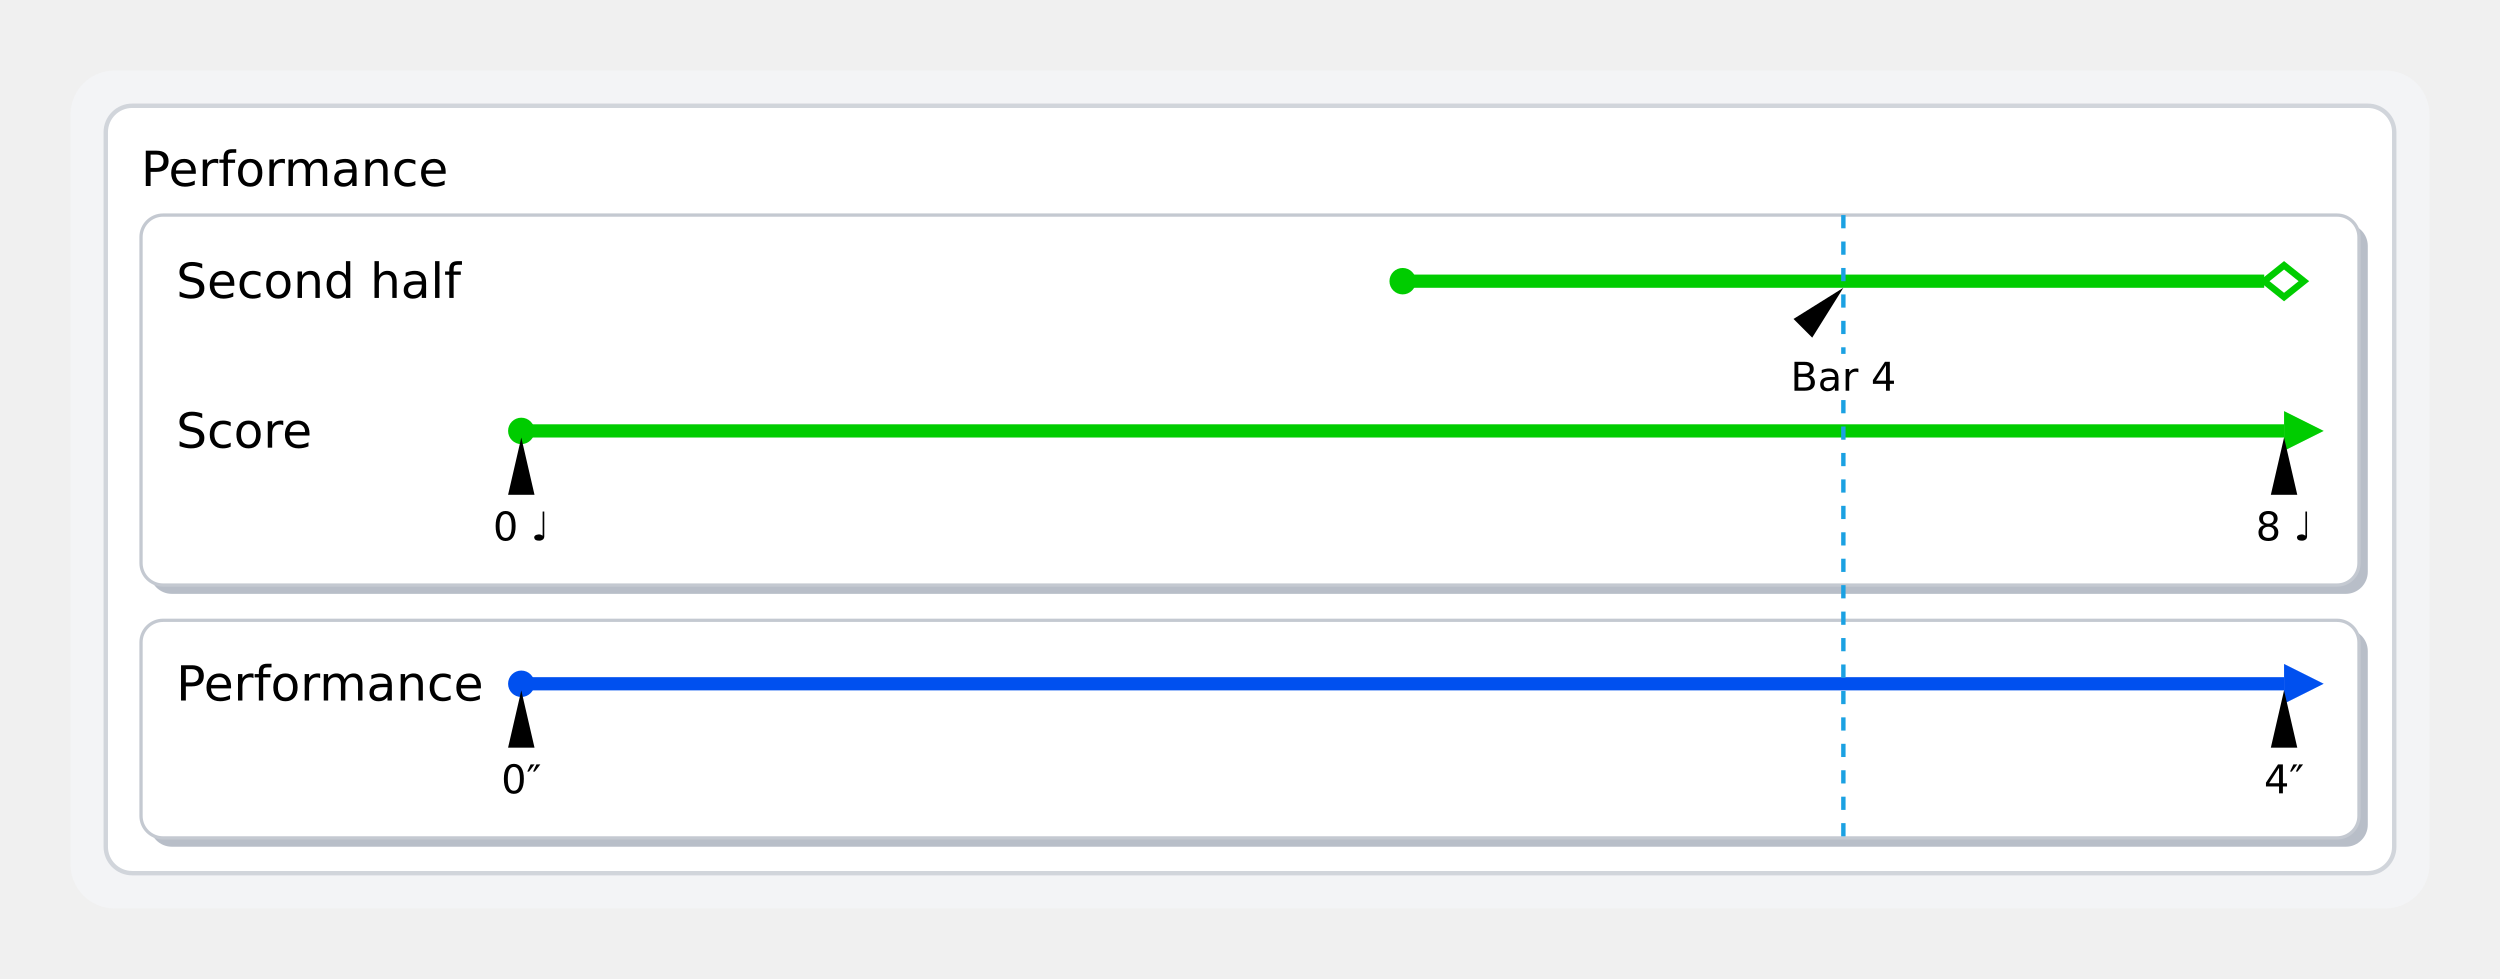
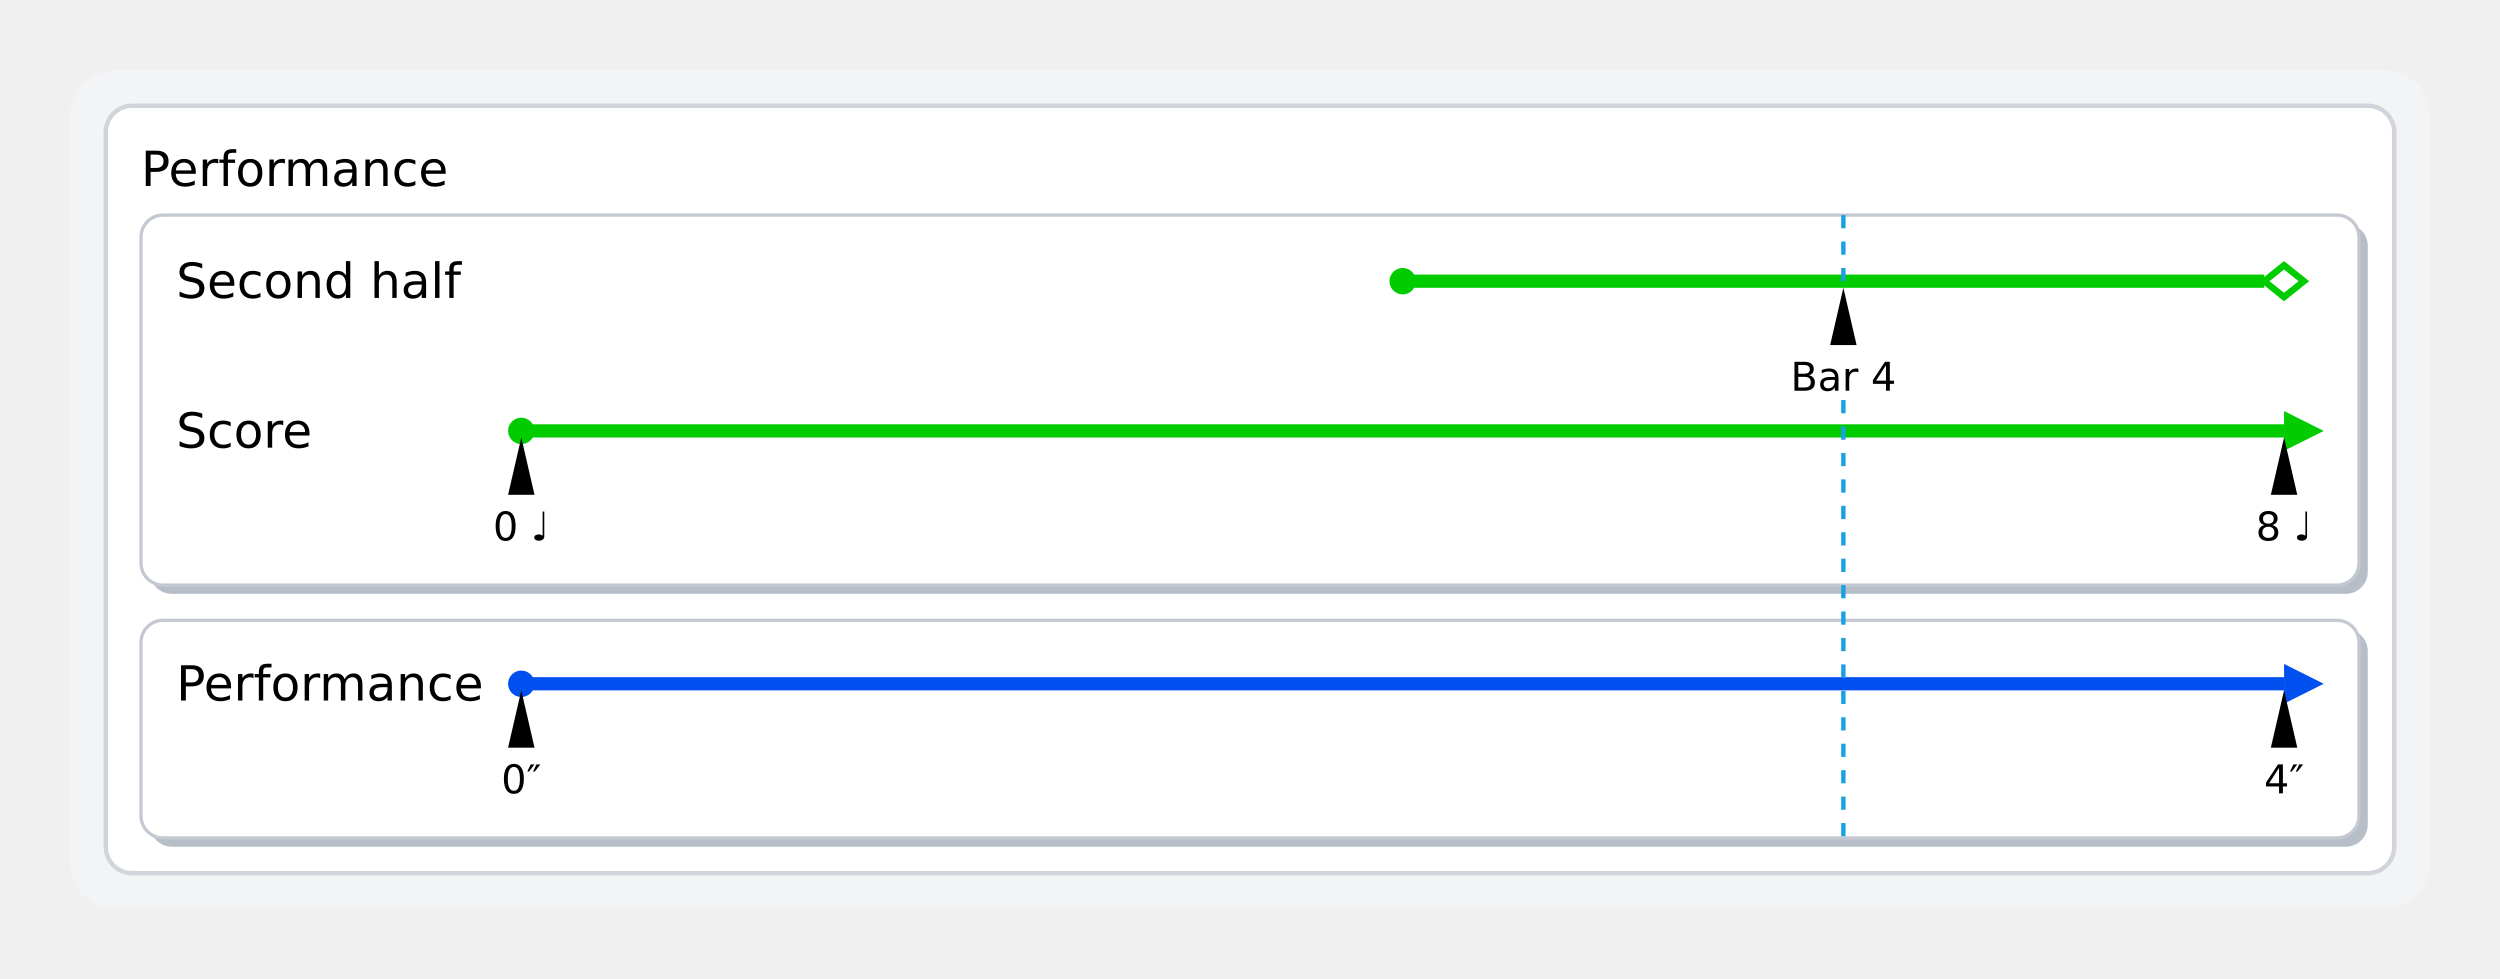
<svg xmlns="http://www.w3.org/2000/svg" width="567.292" height="222.137" viewBox="0 0 567.292 222.137" font-family="DejaVu Sans, Noto Music" text-rendering="geometricPrecision" style="font-kerning:none;font-variant-ligatures:none">
  <g transform="translate(16 16)">
    <rect x="0" y="0" width="535.292" height="190.137" rx="10" fill="#F3F4F6" />
    <rect data-id="group_1" x="8" y="8" width="519.292" height="174.137" rx="6" fill="#FFFFFF" stroke="#D1D5DB" stroke-width="1" />
    <text data-id="group_1" data-part="name" x="16" y="26.21" text-anchor="start" font-size="11" fill="#000000">Performance</text>
    <rect data-id="score" data-part="card" x="18" y="34.805" width="503.291" height="83.953" rx="5" fill="#B8BEC8" />
    <rect data-id="score" data-part="card" x="16" y="32.805" width="503.291" height="83.953" rx="5" fill="#FFFFFF" stroke="#C4C9D1" stroke-width="0.75" />
    <line data-id="score" x1="102.291" y1="81.781" x2="502.291" y2="81.781" stroke="#00CC00" stroke-width="3" />
    <circle data-id="score" cx="102.291" cy="81.781" r="3" fill="#00CC00" />
    <polygon data-id="score" points="511.291,81.781 502.291,77.281 502.291,86.281" fill="#00CC00" />
    <line data-id="second-half" x1="302.291" y1="47.805" x2="497.791" y2="47.805" stroke="#00CC00" stroke-width="3" />
    <circle data-id="second-half" cx="302.291" cy="47.805" r="3" fill="#00CC00" />
    <polygon data-id="second-half" points="497.791,47.805 502.291,44.205 506.791,47.805 502.291,51.405" fill="none" stroke="#00CC00" stroke-width="1.5" />
    <polygon data-id="timestamp_4" points="102.291,83.281 99.291,96.281 105.291,96.281" fill="#000000" />
    <polygon data-id="timestamp_5" points="502.291,83.281 499.291,96.281 505.291,96.281" fill="#000000" />
-     <polygon data-id="timestamp_1" points="402.291,49.305 390.978,56.376 395.221,60.618" fill="#000000" />
+     <polygon data-id="timestamp_1" points="402.291,49.305 399.291,62.305 405.291,62.305" fill="#000000" />
    <text data-id="second-half" data-part="name" x="24" y="51.613" text-anchor="start" font-size="11" fill="#000000">Second half</text>
    <text data-id="score" data-part="name" x="24" y="85.589" text-anchor="start" font-size="11" fill="#000000">Score</text>
    <text data-id="timestamp_4" data-part="coordinate" x="102.291" y="106.635" text-anchor="middle" font-size="9" fill="#000000">0 ♩</text>
    <text data-id="timestamp_5" data-part="coordinate" x="502.291" y="106.635" text-anchor="middle" font-size="9" fill="#000000">8 ♩</text>
    <text data-id="timestamp_1" data-part="name" x="402.291" y="72.659" text-anchor="middle" font-size="9" fill="#000000">Bar 4</text>
+     <line data-id="timestamp_1" data-part="line" x1="402.291" y1="32.805" x2="402.291" y2="49.305" stroke="#1BA1E2" stroke-width="1" stroke-dasharray="3 3" />
+     <line data-id="timestamp_1" data-part="line" x1="402.291" y1="74.781" x2="402.291" y2="116.758" stroke="#1BA1E2" stroke-width="1" stroke-dasharray="3 3" />
    <rect data-id="performance" data-part="card" x="18" y="126.758" width="503.291" height="49.379" rx="5" fill="#B8BEC8" />
    <rect data-id="performance" data-part="card" x="16" y="124.758" width="503.291" height="49.379" rx="5" fill="#FFFFFF" stroke="#C4C9D1" stroke-width="0.75" />
    <line data-id="performance" x1="102.291" y1="139.16" x2="502.291" y2="139.16" stroke="#0050EF" stroke-width="3" />
    <circle data-id="performance" cx="102.291" cy="139.16" r="3" fill="#0050EF" />
    <polygon data-id="performance" points="511.291,139.16 502.291,134.66 502.291,143.66" fill="#0050EF" />
    <polygon data-id="timestamp_2" points="102.291,140.66 99.291,153.66 105.291,153.66" fill="#000000" />
    <polygon data-id="timestamp_3" points="502.291,140.66 499.291,153.66 505.291,153.66" fill="#000000" />
    <text data-id="performance" data-part="name" x="24" y="142.968" text-anchor="start" font-size="11" fill="#000000">Performance</text>
    <text data-id="timestamp_2" data-part="coordinate" x="102.291" y="164.014" text-anchor="middle" font-size="9" fill="#000000">0″</text>
    <text data-id="timestamp_3" data-part="coordinate" x="502.291" y="164.014" text-anchor="middle" font-size="9" fill="#000000">4″</text>
-     <line data-id="timestamp_1" data-part="line" x1="402.291" y1="32.805" x2="402.291" y2="64.305" stroke="#1BA1E2" stroke-width="1" stroke-dasharray="3 3" />
-     <line data-id="timestamp_1" data-part="line" x1="402.291" y1="74.781" x2="402.291" y2="174.137" stroke="#1BA1E2" stroke-width="1" stroke-dasharray="3 3" />
+     <line data-id="timestamp_1" data-part="line" x1="402.291" y1="116.758" x2="402.291" y2="174.137" stroke="#1BA1E2" stroke-width="1" stroke-dasharray="3 3" />
  </g>
</svg>
